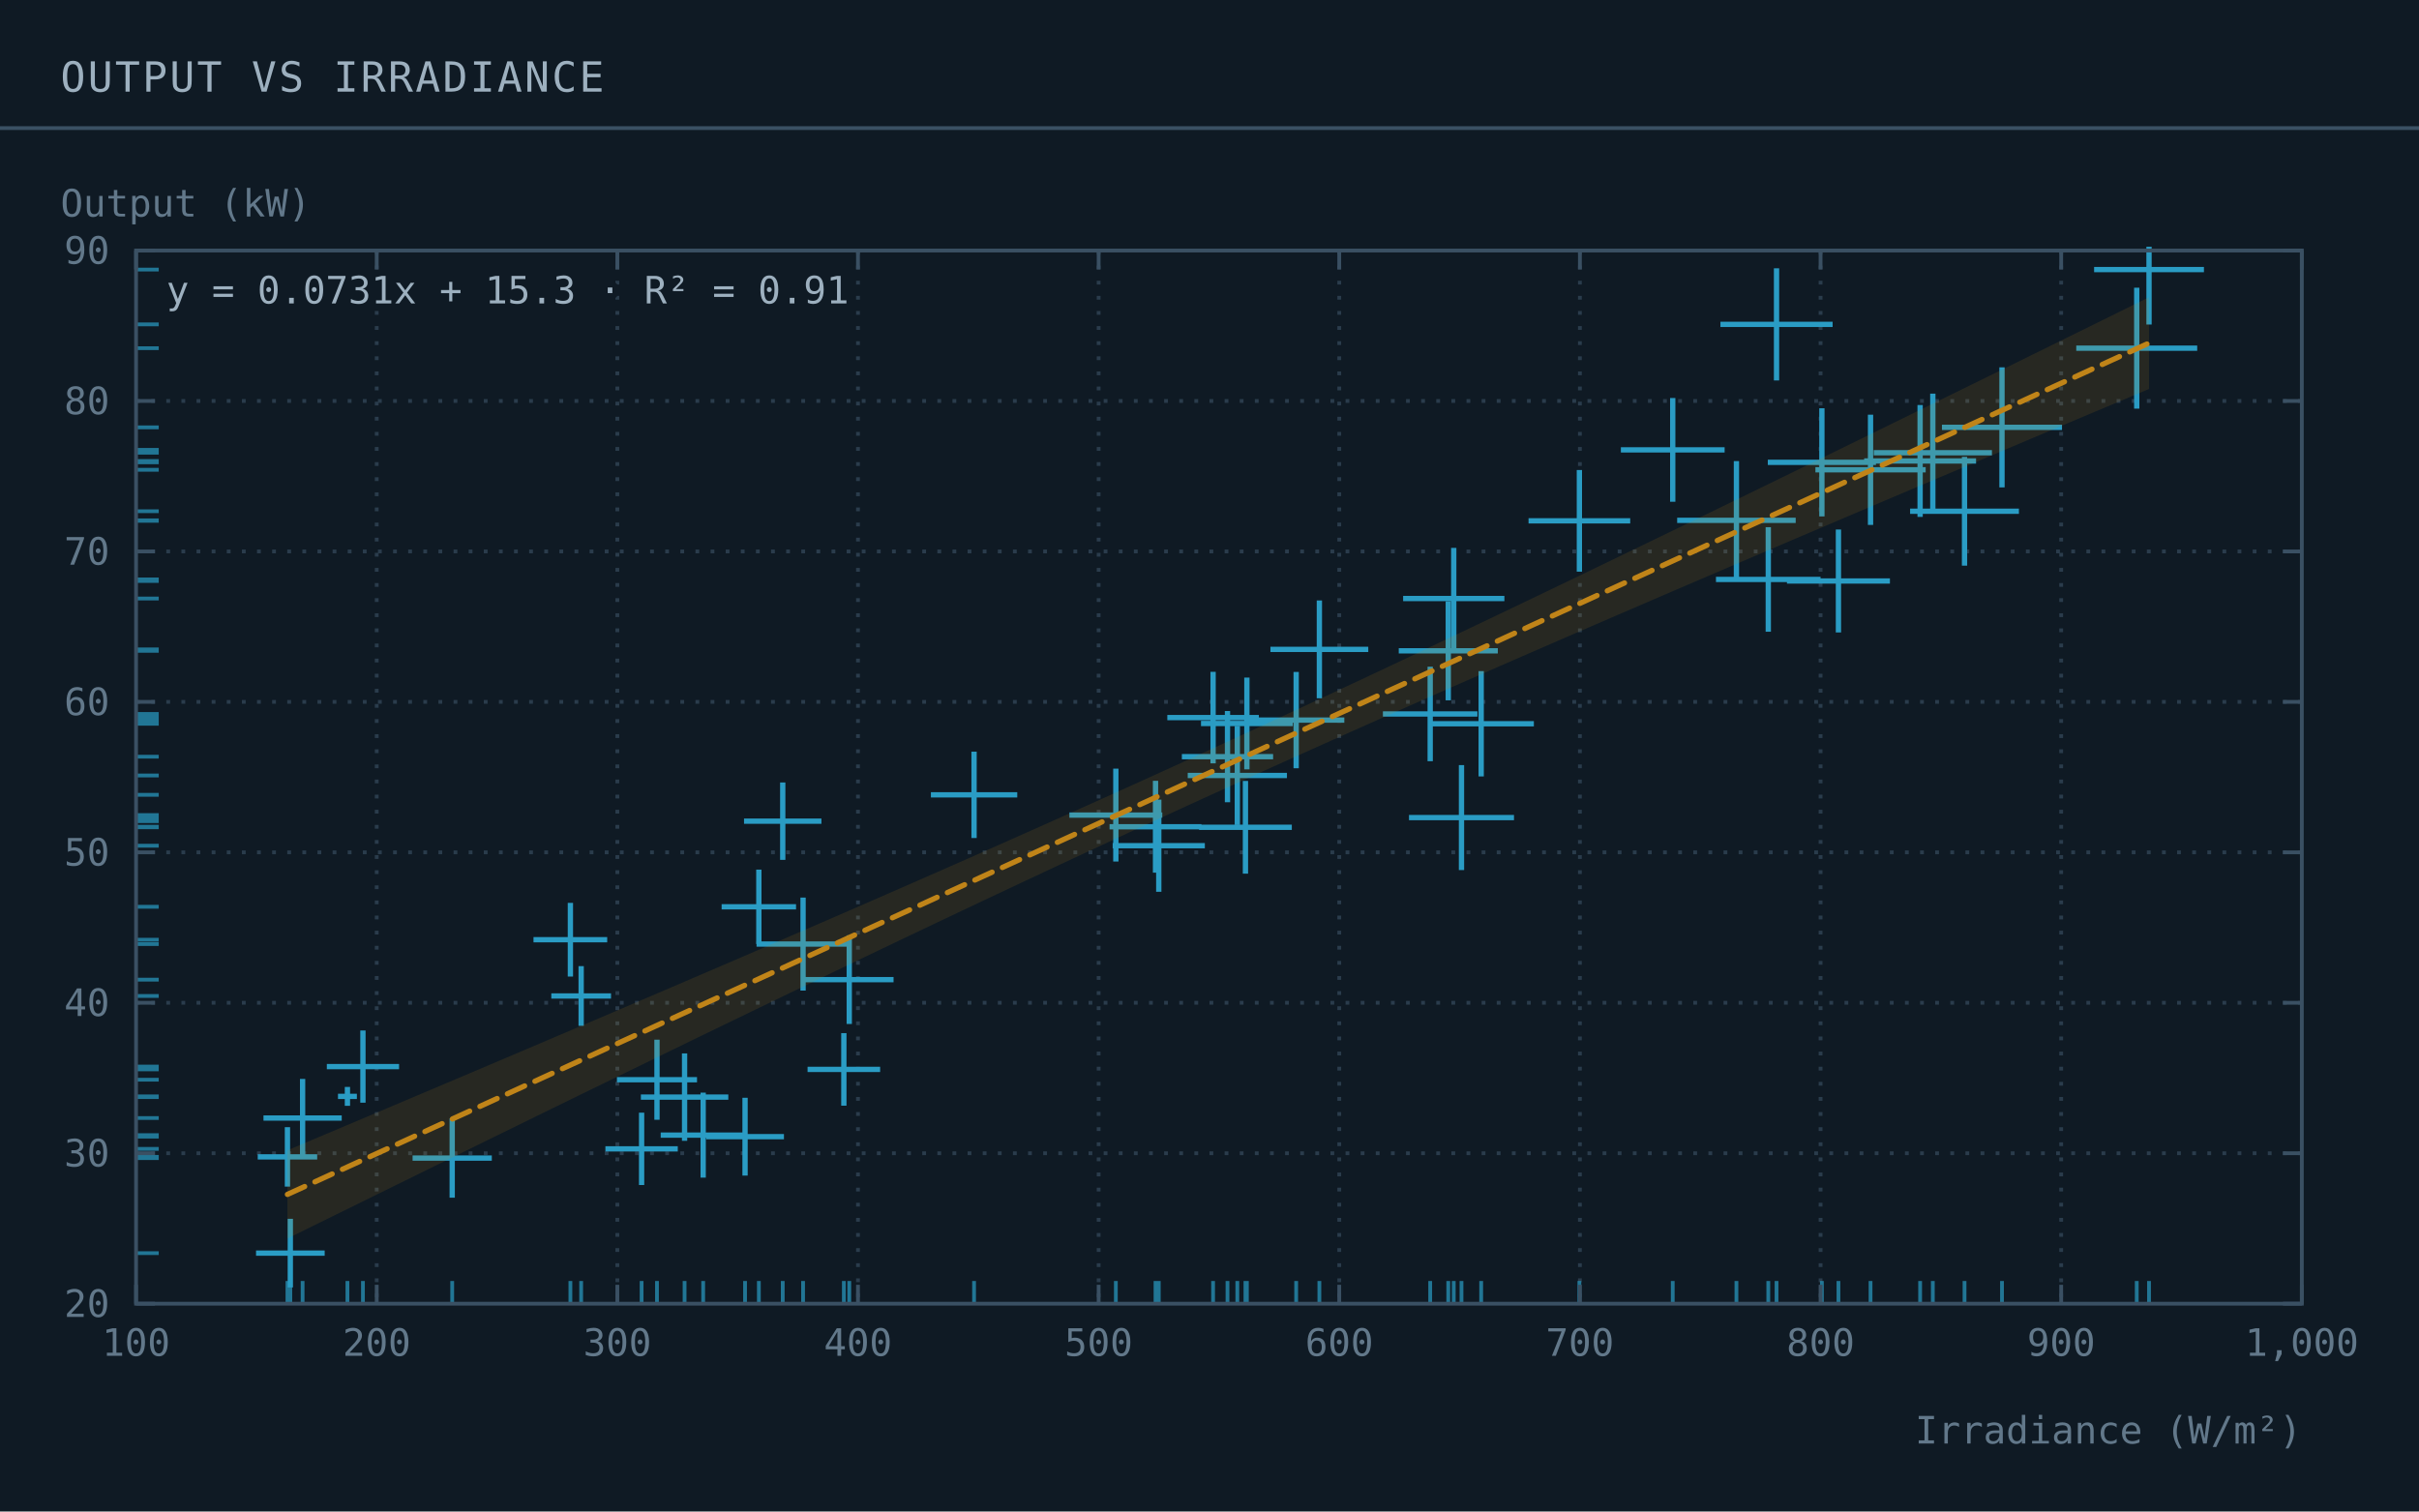
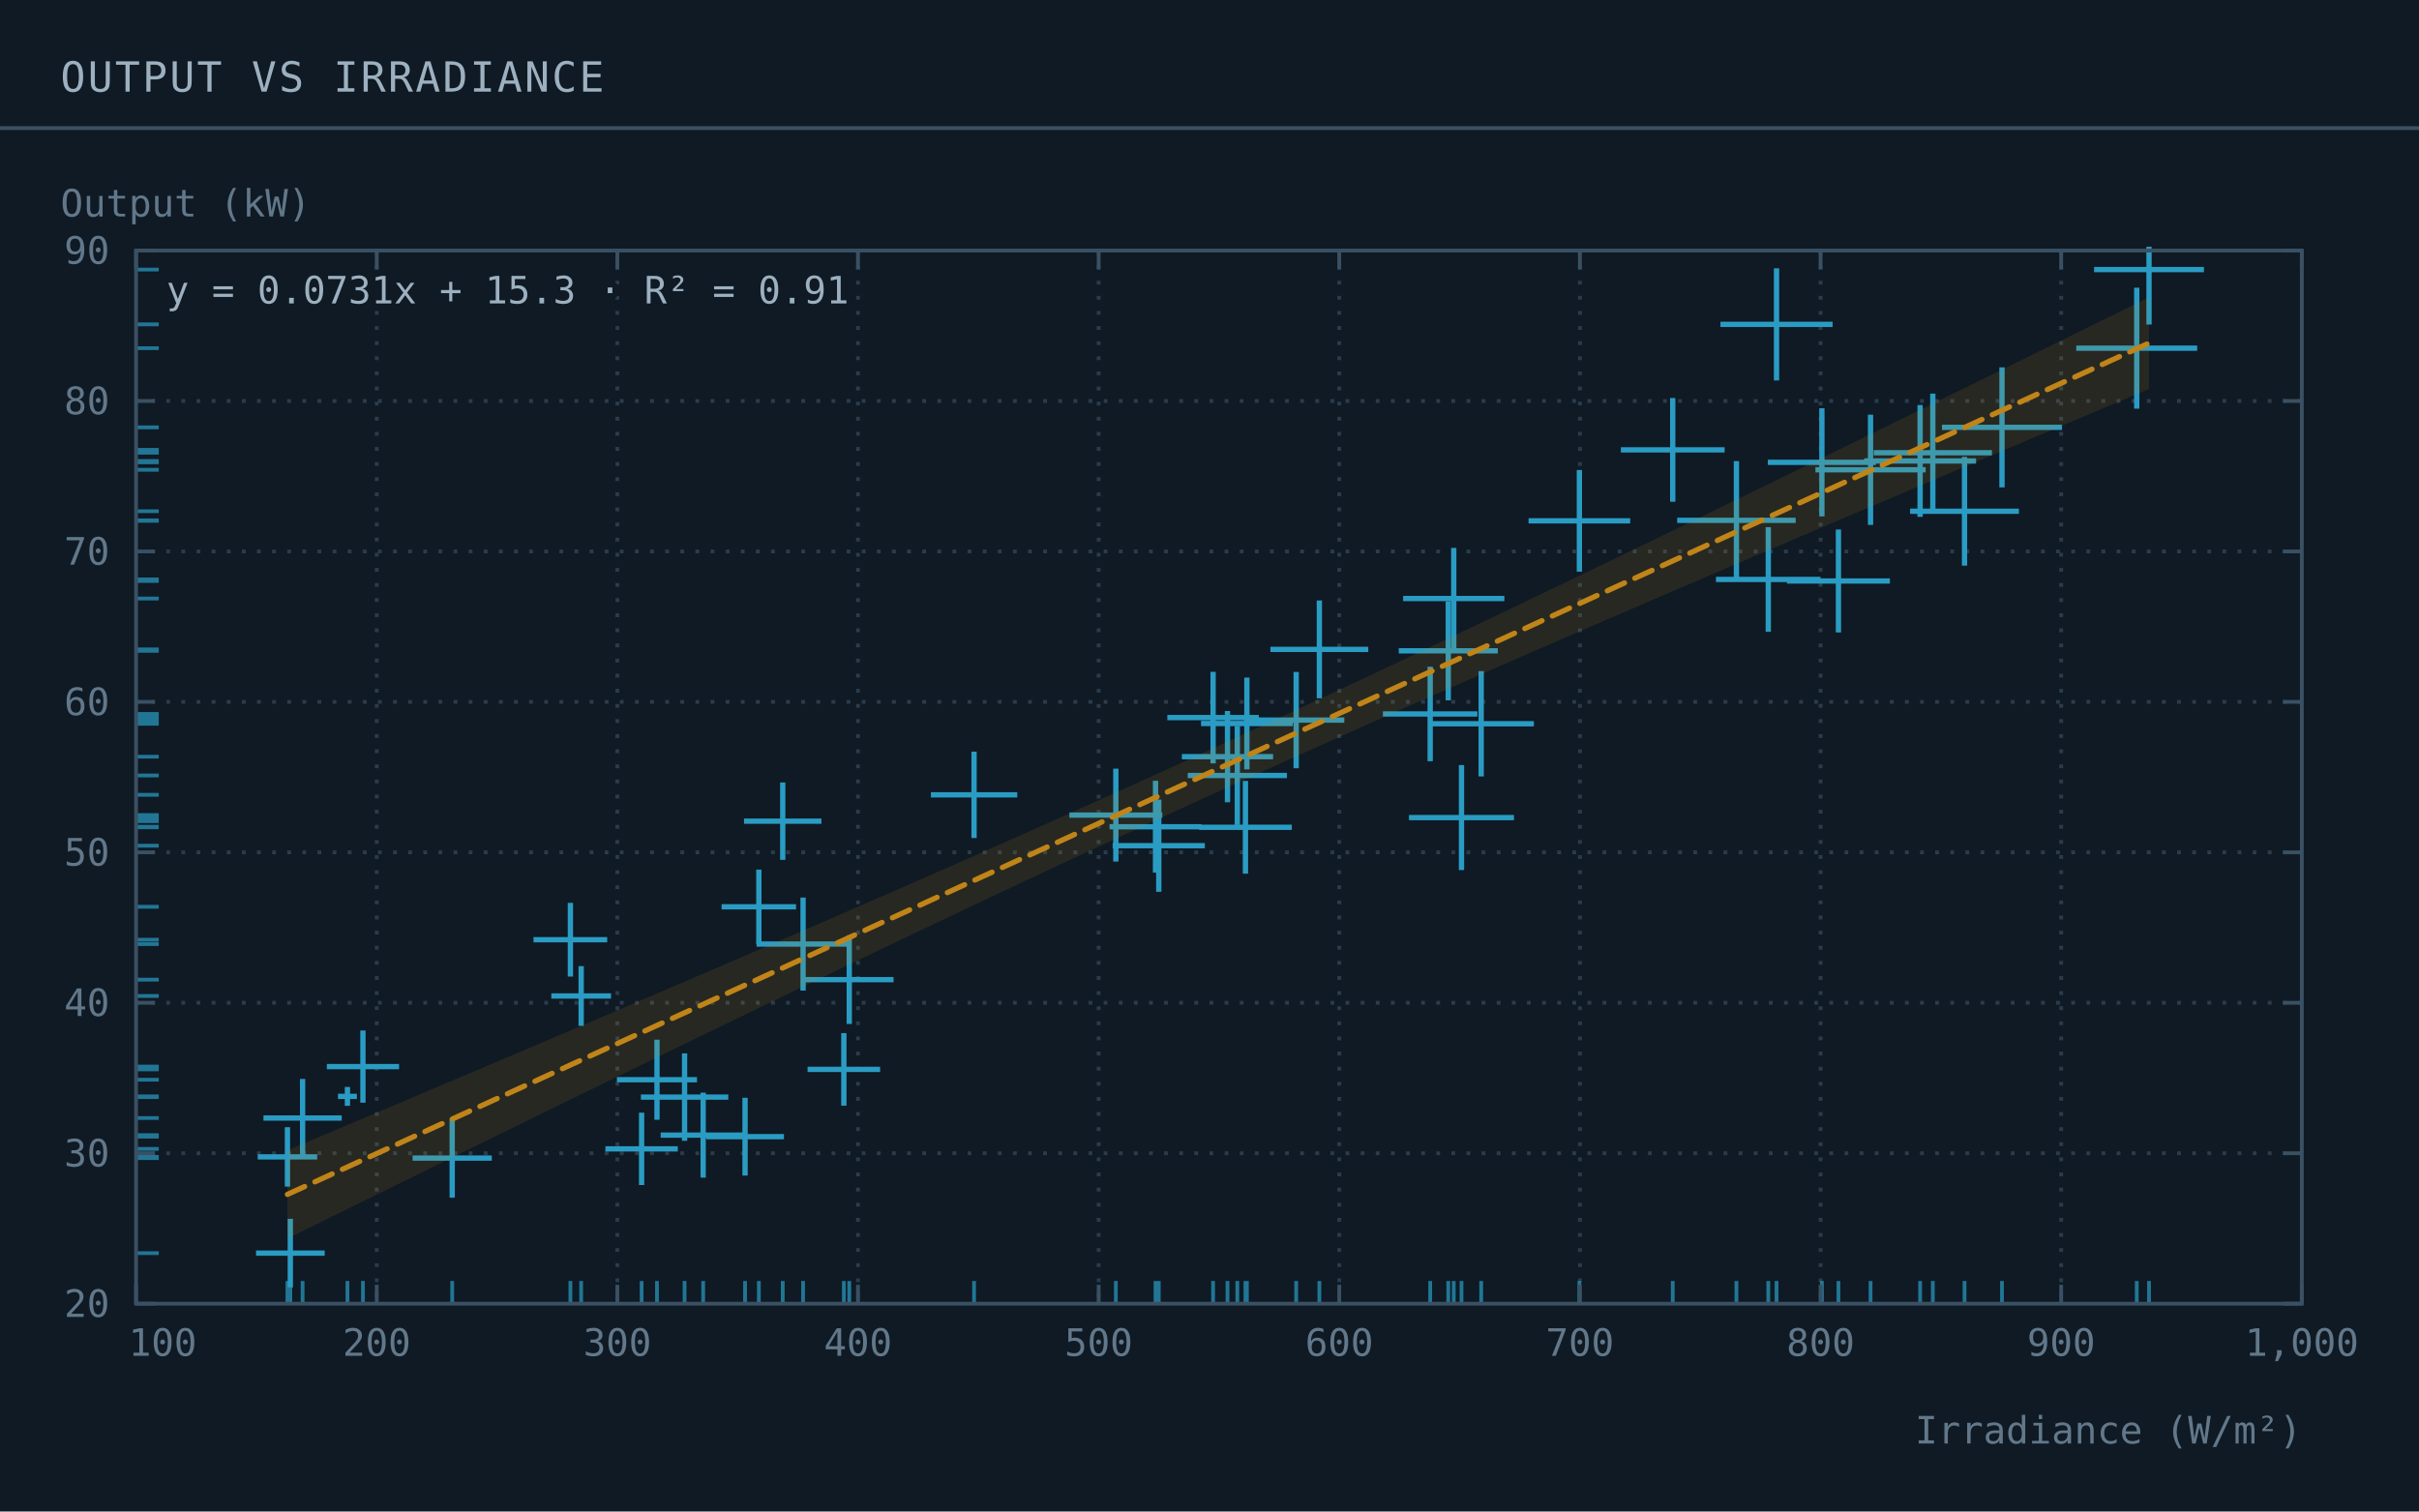
- <svg xmlns="http://www.w3.org/2000/svg" width="640" height="400" viewBox="0 0 640 400" font-family="'JetBrains Mono', 'IBM Plex Mono', Consolas, 'DejaVu Sans Mono', monospace" role="img">
+ <svg xmlns="http://www.w3.org/2000/svg" width="640" height="400" viewBox="0 0 640 400" font-family="'JetBrains Mono', 'IBM Plex Mono', Consolas, 'DejaVu Sans Mono', monospace" role="img" aria-labelledby="lva3e4d064t lva3e4d064d">
  <defs>
-     <clipPath id="lv0745fe67c1">
+     <clipPath id="lva3e4d064c1">
      <rect x="35" y="65.3" width="575" height="280.7" />
    </clipPath>
  </defs>
  <rect width="100%" height="100%" fill="#0f1a24" />
  <text x="16" y="24.25" font-size="11" fill="#9db0bf" font-weight="500" letter-spacing="0.6">OUTPUT VS IRRADIANCE</text>
  <line x1="0" y1="33.9" x2="640" y2="33.9" fill="none" stroke="#3a5063" stroke-width="1" />
  <line x1="36" y1="305.19" x2="609" y2="305.19" fill="none" stroke="#2a3c4c" stroke-width="1" stroke-dasharray="1 3" />
  <line x1="36" y1="265.37" x2="609" y2="265.37" fill="none" stroke="#2a3c4c" stroke-width="1" stroke-dasharray="1 3" />
  <line x1="36" y1="225.56" x2="609" y2="225.56" fill="none" stroke="#2a3c4c" stroke-width="1" stroke-dasharray="1 3" />
  <line x1="36" y1="185.74" x2="609" y2="185.74" fill="none" stroke="#2a3c4c" stroke-width="1" stroke-dasharray="1 3" />
  <line x1="36" y1="145.93" x2="609" y2="145.93" fill="none" stroke="#2a3c4c" stroke-width="1" stroke-dasharray="1 3" />
  <line x1="36" y1="106.11" x2="609" y2="106.11" fill="none" stroke="#2a3c4c" stroke-width="1" stroke-dasharray="1 3" />
  <line x1="99.67" y1="66.3" x2="99.67" y2="345" fill="none" stroke="#2a3c4c" stroke-width="1" stroke-dasharray="1 3" />
  <line x1="163.33" y1="66.3" x2="163.33" y2="345" fill="none" stroke="#2a3c4c" stroke-width="1" stroke-dasharray="1 3" />
  <line x1="227" y1="66.3" x2="227" y2="345" fill="none" stroke="#2a3c4c" stroke-width="1" stroke-dasharray="1 3" />
  <line x1="290.67" y1="66.3" x2="290.67" y2="345" fill="none" stroke="#2a3c4c" stroke-width="1" stroke-dasharray="1 3" />
  <line x1="354.33" y1="66.3" x2="354.33" y2="345" fill="none" stroke="#2a3c4c" stroke-width="1" stroke-dasharray="1 3" />
  <line x1="418" y1="66.3" x2="418" y2="345" fill="none" stroke="#2a3c4c" stroke-width="1" stroke-dasharray="1 3" />
  <line x1="481.67" y1="66.3" x2="481.67" y2="345" fill="none" stroke="#2a3c4c" stroke-width="1" stroke-dasharray="1 3" />
  <line x1="545.33" y1="66.3" x2="545.33" y2="345" fill="none" stroke="#2a3c4c" stroke-width="1" stroke-dasharray="1 3" />
-   <g clip-path="url(#lv0745fe67c1)">
+   <g clip-path="url(#lva3e4d064c1)">
    <g fill="none" stroke="#2a9cc4" stroke-width="1.4">
      <path d="M549.32,92.14h32M565.32,76.14v32" />
      <path d="M513.78,113.09h31.77M529.67,97.21v31.77" />
      <path d="M443.73,137.7h31.36M459.41,122.02v31.36" />
      <path d="M495.74,119.81h31.27M511.37,104.17v31.27" />
      <path d="M455.18,85.84h29.68M470.02,71v29.68" />
      <path d="M493.2,121.99h29.61M508.01,107.18v29.61" />
      <path d="M480.31,124.32h29.17M494.89,109.74v29.17" />
      <path d="M554.04,71.34h29.06M568.57,56.82v29.06" />
      <path d="M505.36,135.29h28.79M519.76,120.9v28.79" />
      <path d="M467.71,122.35h28.62M482.02,108.04v28.62" />
      <path d="M377.95,191.53h27.87M391.88,177.6v27.87" />
      <path d="M372.78,216.36h27.78M386.67,202.47v27.78" />
      <path d="M454,153.34h27.67M467.84,139.51v27.67" />
      <path d="M428.84,119.05h27.45M442.56,105.33v27.45" />
      <path d="M472.78,153.75h27.24M486.4,140.13v27.24" />
      <path d="M404.41,137.83h26.9M417.86,124.38v26.9" />
      <path d="M371.23,158.39h26.79M384.62,144.99v26.79" />
      <path d="M314.24,205.22h26.25M327.36,192.09v26.25" />
      <path d="M370.07,172.23h26.21M383.17,159.12v26.21" />
      <path d="M336.12,171.85h25.89M349.07,158.9v25.89" />
      <path d="M330.18,190.56h25.49M342.93,177.82v25.49" />
      <path d="M365.88,188.94h25.01M378.39,176.43v25.01" />
      <path d="M200.16,249.83h24.61M212.47,237.53v24.61" />
      <path d="M282.93,215.7h24.58M295.22,203.41v24.58" />
      <path d="M317.24,218.93h24.54M329.51,206.66v24.54" />
      <path d="M294.38,223.8h24.39M306.58,211.61v24.39" />
      <path d="M293.56,218.79h24.31M305.72,206.63v24.31" />
      <path d="M317.75,191.46h24.29M329.89,179.31v24.29" />
      <path d="M308.84,189.9h24.22M320.95,177.79v24.22" />
      <path d="M312.69,200.24h24.14M324.76,188.16v24.14" />
      <path d="M212.95,259.25h23.46M224.69,247.52v23.46" />
      <path d="M169.56,290.33h23.13M181.12,278.77v23.13" />
      <path d="M246.29,210.34h22.85M257.71,198.92v22.85" />
      <path d="M174.8,300.39h22.49M186.04,289.15v22.49" />
      <path d="M163.22,285.73h21.19M173.82,275.14v21.19" />
      <path d="M109.16,306.47h20.96M119.64,295.99v20.96" />
      <path d="M69.71,295.87h20.7M80.06,285.52v20.7" />
      <path d="M186.82,300.8h20.59M197.12,290.51v20.59" />
      <path d="M196.85,217.31h20.48M207.09,207.07v20.48" />
      <path d="M190.92,239.97h19.69M200.77,230.13v19.69" />
      <path d="M141.15,248.68h19.5M150.91,238.93v19.5" />
      <path d="M213.66,283h19.2M223.26,273.4v19.2" />
      <path d="M160.17,304.03h19.15M169.75,294.45v19.15" />
      <path d="M86.47,282.26h19.11M96.02,272.7v19.11" />
      <path d="M67.74,331.62h18.16M76.81,322.54v18.16" />
      <path d="M145.86,263.57h15.8M153.76,255.67v15.8" />
      <path d="M68.19,306.15h15.73M76.05,298.29v15.73" />
      <path d="M89.42,290.14h5M91.92,287.64v5" />
    </g>
    <path d="M76.05,304.41L83.87,301.11L91.69,297.81L99.51,294.51L107.32,291.2L115.14,287.89L122.96,284.58L130.78,281.26L138.6,277.94L146.41,274.61L154.23,271.28L162.05,267.95L169.87,264.6L177.68,261.26L185.5,257.9L193.32,254.54L201.14,251.17L208.95,247.79L216.77,244.41L224.59,241.01L232.41,237.6L240.22,234.18L248.04,230.75L255.86,227.31L263.68,223.85L271.5,220.37L279.31,216.89L287.13,213.38L294.95,209.86L302.77,206.32L310.58,202.77L318.4,199.19L326.22,195.6L334.04,191.99L341.85,188.37L349.67,184.73L357.49,181.07L365.31,177.4L373.12,173.71L380.94,170L388.76,166.29L396.58,162.56L404.4,158.82L412.21,155.07L420.03,151.31L427.85,147.53L435.67,143.75L443.48,139.97L451.3,136.17L459.12,132.37L466.94,128.56L474.75,124.75L482.57,120.93L490.39,117.1L498.21,113.27L506.02,109.44L513.84,105.6L521.66,101.76L529.48,97.92L537.29,94.07L545.11,90.22L552.93,86.37L560.75,82.51L568.57,78.66L568.57,102.93L560.75,106.23L552.93,109.52L545.11,112.82L537.29,116.12L529.48,119.43L521.66,122.74L513.84,126.05L506.02,129.36L498.21,132.68L490.39,136L482.57,139.33L474.75,142.66L466.94,146L459.12,149.35L451.3,152.7L443.48,156.05L435.67,159.42L427.85,162.79L420.03,166.17L412.21,169.56L404.4,172.96L396.58,176.37L388.76,179.8L380.94,183.23L373.12,186.68L365.31,190.14L357.49,193.62L349.67,197.12L341.85,200.63L334.04,204.15L326.22,207.7L318.4,211.26L310.58,214.84L302.77,218.43L294.95,222.05L287.13,225.68L279.31,229.33L271.5,232.99L263.68,236.67L255.86,240.36L248.04,244.07L240.22,247.79L232.41,251.52L224.59,255.27L216.77,259.02L208.95,262.79L201.14,266.56L193.32,270.34L185.5,274.13L177.68,277.93L169.87,281.74L162.05,285.55L154.23,289.36L146.41,293.18L138.6,297.01L130.78,300.84L122.96,304.68L115.14,308.51L107.32,312.36L99.51,316.2L91.69,320.05L83.87,323.9L76.05,327.75Z" fill="#c08418" fill-opacity="0.14" />
    <path d="M76.05,316.08L83.87,312.51L91.69,308.93L99.51,305.35L107.32,301.78L115.14,298.2L122.96,294.63L130.78,291.05L138.6,287.47L146.41,283.9L154.23,280.32L162.05,276.75L169.87,273.17L177.68,269.59L185.5,266.02L193.32,262.44L201.14,258.87L208.95,255.29L216.77,251.71L224.59,248.14L232.41,244.56L240.22,240.99L248.04,237.41L255.86,233.83L263.68,230.26L271.5,226.68L279.31,223.11L287.13,219.53L294.95,215.95L302.77,212.38L310.58,208.8L318.4,205.23L326.22,201.65L334.04,198.07L341.85,194.5L349.67,190.92L357.49,187.35L365.31,183.77L373.12,180.19L380.94,176.62L388.76,173.04L396.58,169.47L404.4,165.89L412.21,162.31L420.03,158.74L427.85,155.16L435.67,151.59L443.48,148.01L451.3,144.43L459.12,140.86L466.94,137.28L474.75,133.71L482.57,130.13L490.39,126.55L498.21,122.98L506.02,119.4L513.84,115.83L521.66,112.25L529.48,108.67L537.29,105.1L545.11,101.52L552.93,97.95L560.75,94.37L568.57,90.79" fill="none" stroke="#c08418" stroke-width="1.4" stroke-linecap="round" stroke-linejoin="round" stroke-dasharray="5 3" />
  </g>
  <path d="M565.32,345L565.32,339M529.67,345L529.67,339M459.41,345L459.41,339M511.37,345L511.37,339M470.02,345L470.02,339M508.01,345L508.01,339M494.89,345L494.89,339M568.57,345L568.57,339M519.76,345L519.76,339M482.02,345L482.02,339M391.88,345L391.88,339M386.67,345L386.67,339M467.84,345L467.84,339M442.56,345L442.56,339M486.4,345L486.4,339M417.86,345L417.86,339M384.62,345L384.62,339M327.36,345L327.36,339M383.17,345L383.17,339M349.07,345L349.07,339M342.93,345L342.93,339M378.39,345L378.39,339M212.47,345L212.47,339M295.22,345L295.22,339M329.51,345L329.51,339M306.58,345L306.58,339M305.72,345L305.72,339M329.89,345L329.89,339M320.95,345L320.95,339M324.76,345L324.76,339M224.69,345L224.69,339M181.12,345L181.12,339M257.71,345L257.71,339M186.04,345L186.04,339M173.82,345L173.82,339M119.64,345L119.64,339M80.06,345L80.06,339M197.12,345L197.12,339M207.09,345L207.09,339M200.77,345L200.77,339M150.91,345L150.91,339M223.26,345L223.26,339M169.75,345L169.75,339M96.02,345L96.02,339M76.81,345L76.81,339M153.76,345L153.76,339M76.05,345L76.05,339M91.92,345L91.92,339" fill="none" stroke="#2a9cc4" stroke-width="1" stroke-linejoin="round" opacity="0.7" />
  <path d="M36,92.14L42,92.14M36,113.09L42,113.09M36,137.7L42,137.7M36,119.81L42,119.81M36,85.84L42,85.84M36,121.99L42,121.99M36,124.32L42,124.32M36,71.34L42,71.34M36,135.29L42,135.29M36,122.35L42,122.35M36,191.53L42,191.53M36,216.36L42,216.36M36,153.34L42,153.34M36,119.05L42,119.05M36,153.75L42,153.75M36,137.83L42,137.83M36,158.39L42,158.39M36,205.22L42,205.22M36,172.23L42,172.23M36,171.85L42,171.85M36,190.56L42,190.56M36,188.94L42,188.94M36,249.83L42,249.83M36,215.7L42,215.7M36,218.93L42,218.93M36,223.8L42,223.8M36,218.79L42,218.79M36,191.46L42,191.46M36,189.9L42,189.9M36,200.24L42,200.24M36,259.25L42,259.25M36,290.33L42,290.33M36,210.34L42,210.34M36,300.39L42,300.39M36,285.73L42,285.73M36,306.47L42,306.47M36,295.87L42,295.87M36,300.8L42,300.8M36,217.31L42,217.31M36,239.97L42,239.97M36,248.68L42,248.68M36,283L42,283M36,304.03L42,304.03M36,282.26L42,282.26M36,331.62L42,331.62M36,263.57L42,263.57M36,306.15L42,306.15M36,290.14L42,290.14" fill="none" stroke="#2a9cc4" stroke-width="1" stroke-linejoin="round" opacity="0.7" />
  <rect x="36" y="66.3" width="573" height="278.7" fill="none" stroke="#3a5063" stroke-width="1" />
  <line x1="36" y1="345" x2="36" y2="340" fill="none" stroke="#3a5063" stroke-width="1" />
  <line x1="36" y1="66.3" x2="36" y2="71.3" fill="none" stroke="#3a5063" stroke-width="1" />
-   <text x="36" y="358.8" font-size="10" fill="#62788a" text-anchor="middle">100</text>
+   <text x="34" y="358.8" font-size="10" fill="#62788a">100</text>
  <line x1="99.67" y1="345" x2="99.67" y2="340" fill="none" stroke="#3a5063" stroke-width="1" />
  <line x1="99.67" y1="66.3" x2="99.67" y2="71.3" fill="none" stroke="#3a5063" stroke-width="1" />
  <text x="99.67" y="358.8" font-size="10" fill="#62788a" text-anchor="middle">200</text>
  <line x1="163.33" y1="345" x2="163.33" y2="340" fill="none" stroke="#3a5063" stroke-width="1" />
  <line x1="163.33" y1="66.3" x2="163.33" y2="71.3" fill="none" stroke="#3a5063" stroke-width="1" />
  <text x="163.33" y="358.8" font-size="10" fill="#62788a" text-anchor="middle">300</text>
  <line x1="227" y1="345" x2="227" y2="340" fill="none" stroke="#3a5063" stroke-width="1" />
  <line x1="227" y1="66.3" x2="227" y2="71.3" fill="none" stroke="#3a5063" stroke-width="1" />
  <text x="227" y="358.8" font-size="10" fill="#62788a" text-anchor="middle">400</text>
  <line x1="290.67" y1="345" x2="290.67" y2="340" fill="none" stroke="#3a5063" stroke-width="1" />
  <line x1="290.67" y1="66.3" x2="290.67" y2="71.3" fill="none" stroke="#3a5063" stroke-width="1" />
  <text x="290.67" y="358.8" font-size="10" fill="#62788a" text-anchor="middle">500</text>
  <line x1="354.33" y1="345" x2="354.33" y2="340" fill="none" stroke="#3a5063" stroke-width="1" />
  <line x1="354.33" y1="66.3" x2="354.33" y2="71.3" fill="none" stroke="#3a5063" stroke-width="1" />
  <text x="354.33" y="358.8" font-size="10" fill="#62788a" text-anchor="middle">600</text>
  <line x1="418" y1="345" x2="418" y2="340" fill="none" stroke="#3a5063" stroke-width="1" />
  <line x1="418" y1="66.3" x2="418" y2="71.3" fill="none" stroke="#3a5063" stroke-width="1" />
  <text x="418" y="358.8" font-size="10" fill="#62788a" text-anchor="middle">700</text>
  <line x1="481.67" y1="345" x2="481.67" y2="340" fill="none" stroke="#3a5063" stroke-width="1" />
  <line x1="481.67" y1="66.3" x2="481.67" y2="71.3" fill="none" stroke="#3a5063" stroke-width="1" />
  <text x="481.67" y="358.8" font-size="10" fill="#62788a" text-anchor="middle">800</text>
  <line x1="545.33" y1="345" x2="545.33" y2="340" fill="none" stroke="#3a5063" stroke-width="1" />
  <line x1="545.33" y1="66.3" x2="545.33" y2="71.3" fill="none" stroke="#3a5063" stroke-width="1" />
  <text x="545.33" y="358.8" font-size="10" fill="#62788a" text-anchor="middle">900</text>
  <line x1="609" y1="345" x2="609" y2="340" fill="none" stroke="#3a5063" stroke-width="1" />
  <line x1="609" y1="66.3" x2="609" y2="71.3" fill="none" stroke="#3a5063" stroke-width="1" />
  <text x="609" y="358.8" font-size="10" fill="#62788a" text-anchor="middle">1,000</text>
  <line x1="36" y1="345" x2="41" y2="345" fill="none" stroke="#3a5063" stroke-width="1" />
  <line x1="609" y1="345" x2="604" y2="345" fill="none" stroke="#3a5063" stroke-width="1" />
  <text x="29" y="348.5" font-size="10" fill="#62788a" text-anchor="end">20</text>
  <line x1="36" y1="305.19" x2="41" y2="305.19" fill="none" stroke="#3a5063" stroke-width="1" />
  <line x1="609" y1="305.19" x2="604" y2="305.19" fill="none" stroke="#3a5063" stroke-width="1" />
  <text x="29" y="308.69" font-size="10" fill="#62788a" text-anchor="end">30</text>
  <line x1="36" y1="265.37" x2="41" y2="265.37" fill="none" stroke="#3a5063" stroke-width="1" />
  <line x1="609" y1="265.37" x2="604" y2="265.37" fill="none" stroke="#3a5063" stroke-width="1" />
  <text x="29" y="268.87" font-size="10" fill="#62788a" text-anchor="end">40</text>
  <line x1="36" y1="225.56" x2="41" y2="225.56" fill="none" stroke="#3a5063" stroke-width="1" />
  <line x1="609" y1="225.56" x2="604" y2="225.56" fill="none" stroke="#3a5063" stroke-width="1" />
  <text x="29" y="229.06" font-size="10" fill="#62788a" text-anchor="end">50</text>
  <line x1="36" y1="185.74" x2="41" y2="185.74" fill="none" stroke="#3a5063" stroke-width="1" />
  <line x1="609" y1="185.74" x2="604" y2="185.74" fill="none" stroke="#3a5063" stroke-width="1" />
  <text x="29" y="189.24" font-size="10" fill="#62788a" text-anchor="end">60</text>
  <line x1="36" y1="145.93" x2="41" y2="145.93" fill="none" stroke="#3a5063" stroke-width="1" />
  <line x1="609" y1="145.93" x2="604" y2="145.93" fill="none" stroke="#3a5063" stroke-width="1" />
  <text x="29" y="149.43" font-size="10" fill="#62788a" text-anchor="end">70</text>
  <line x1="36" y1="106.11" x2="41" y2="106.11" fill="none" stroke="#3a5063" stroke-width="1" />
  <line x1="609" y1="106.11" x2="604" y2="106.11" fill="none" stroke="#3a5063" stroke-width="1" />
  <text x="29" y="109.61" font-size="10" fill="#62788a" text-anchor="end">80</text>
  <line x1="36" y1="66.3" x2="41" y2="66.3" fill="none" stroke="#3a5063" stroke-width="1" />
  <line x1="609" y1="66.3" x2="604" y2="66.3" fill="none" stroke="#3a5063" stroke-width="1" />
  <text x="29" y="69.8" font-size="10" fill="#62788a" text-anchor="end">90</text>
  <text x="609" y="382" font-size="10" fill="#62788a" text-anchor="end">Irradiance (W/m²)</text>
  <text x="16" y="57.3" font-size="10" fill="#62788a">Output (kW)</text>
  <text x="44" y="80.3" font-size="10" fill="#9db0bf" stroke="#0f1a24" stroke-width="3" stroke-linejoin="round" paint-order="stroke">y = 0.0731x + 15.3 · R² = 0.91</text>
</svg>
